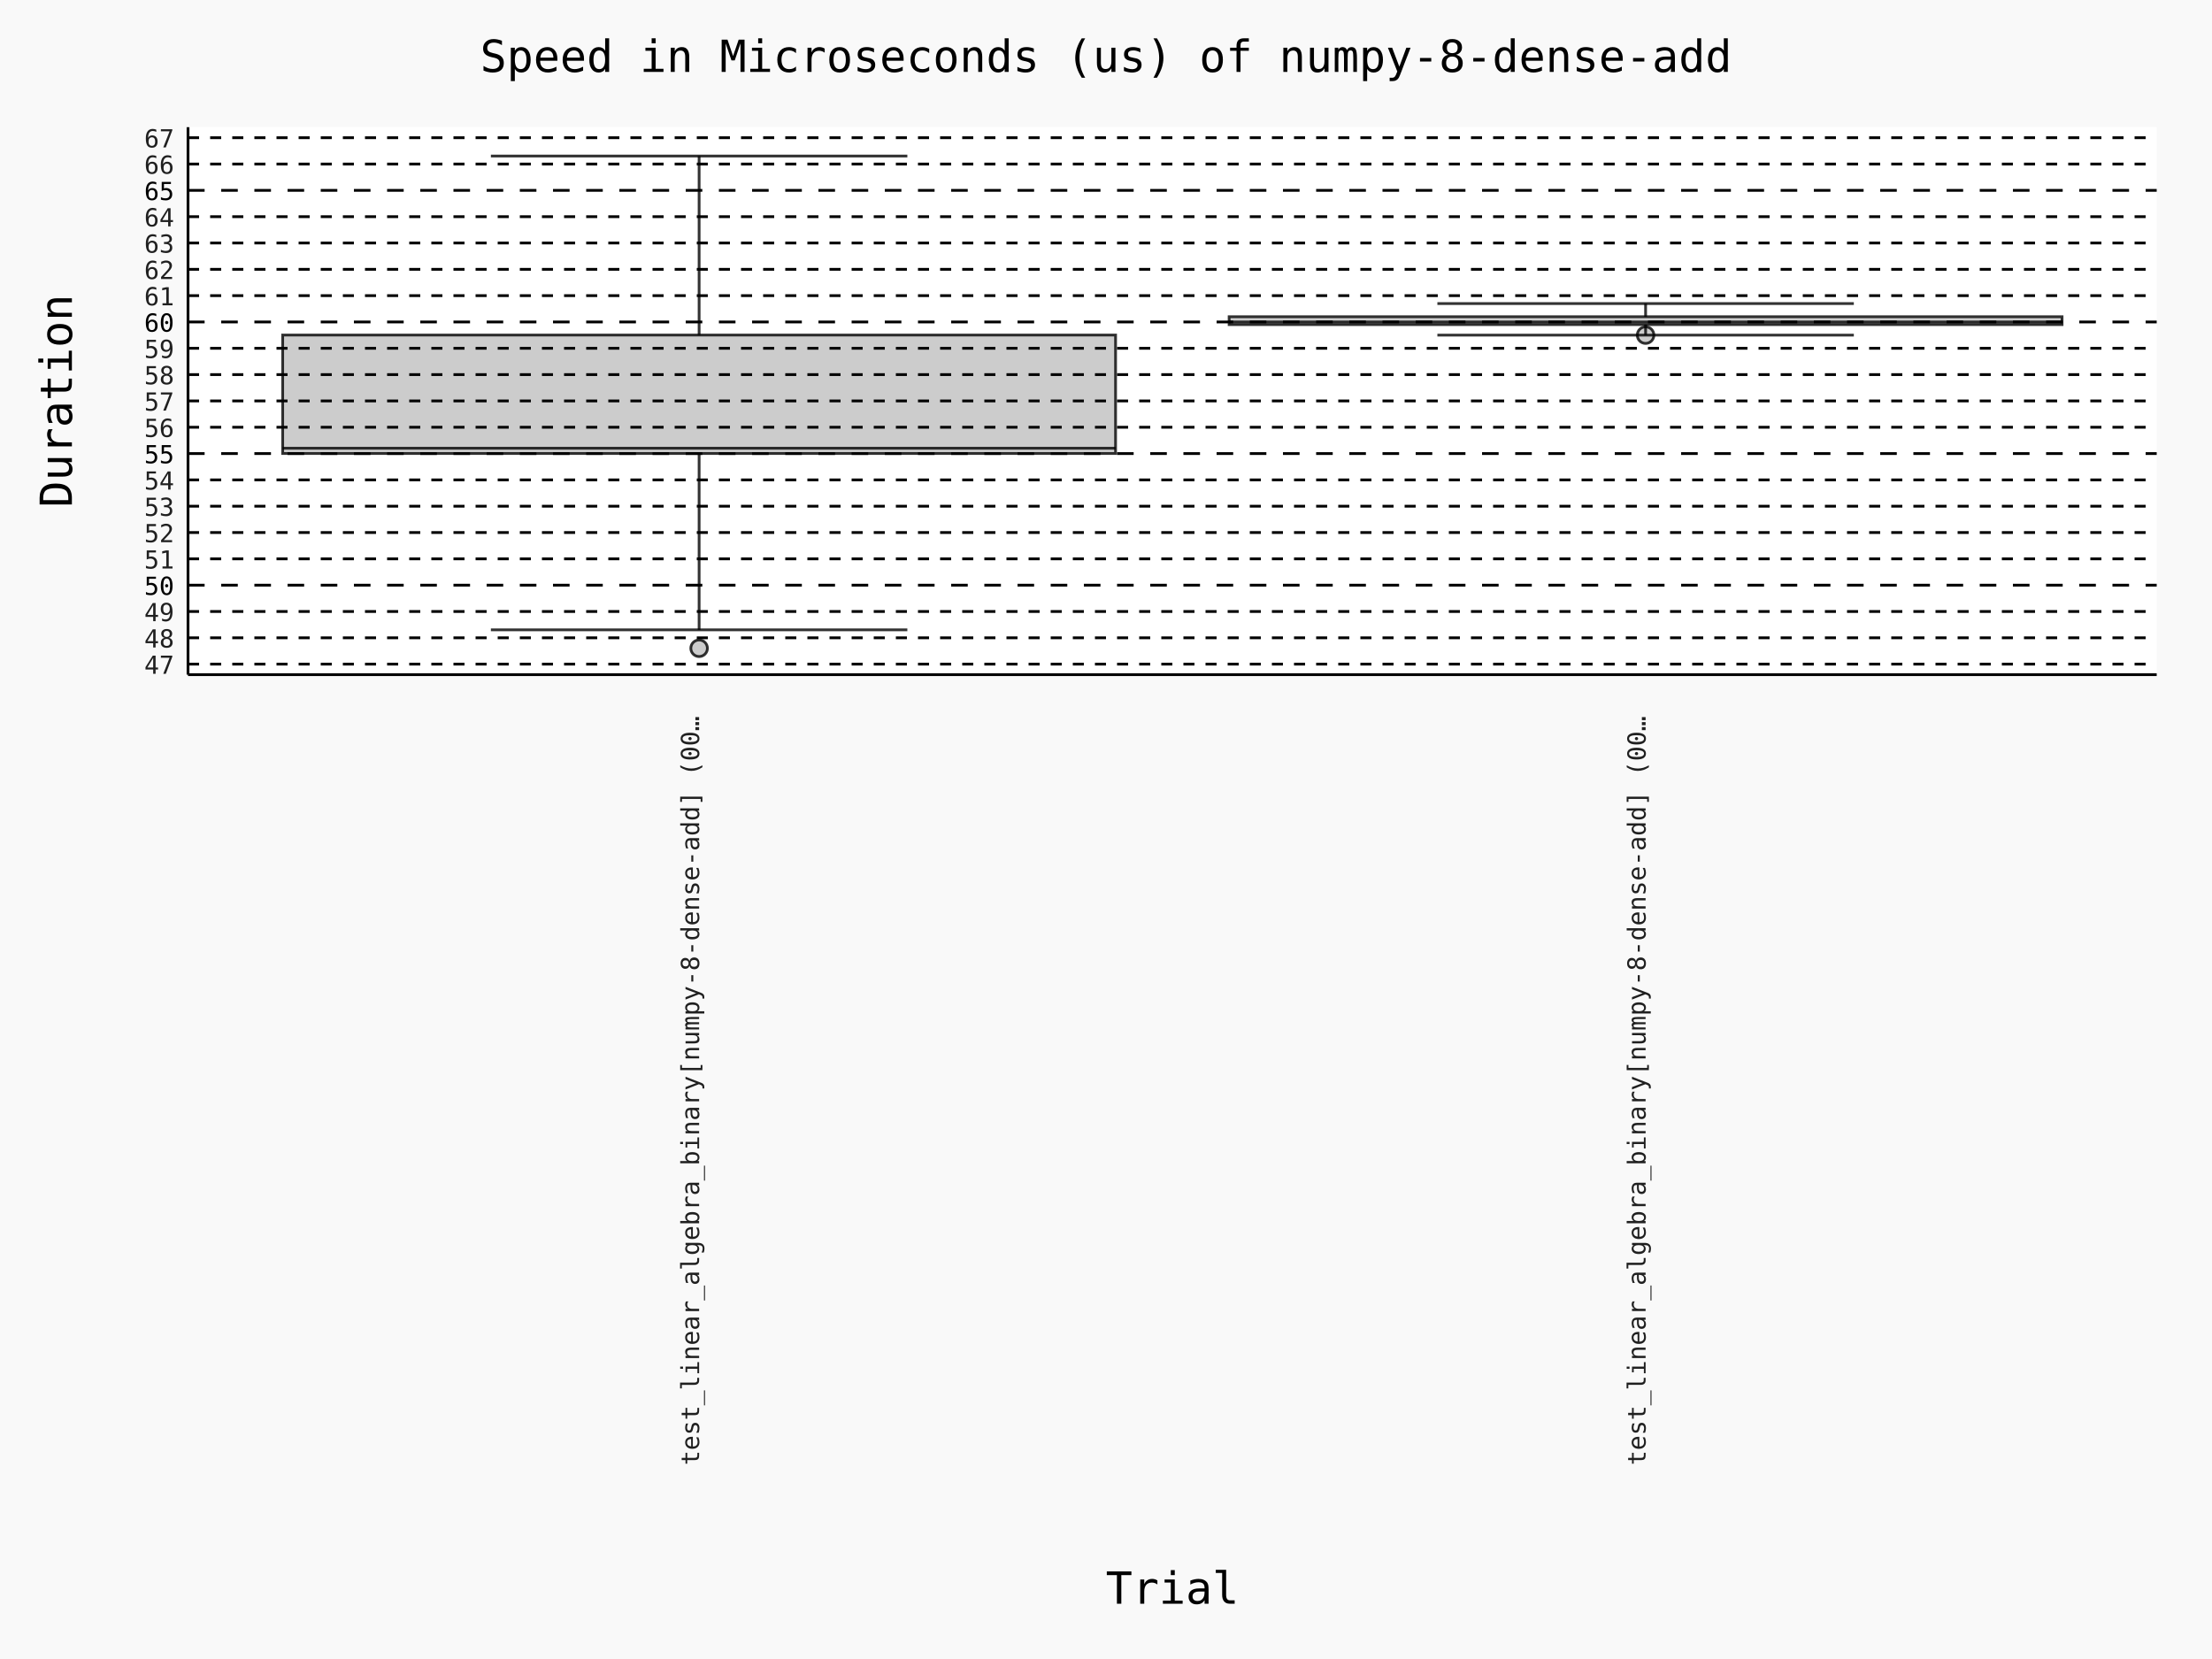
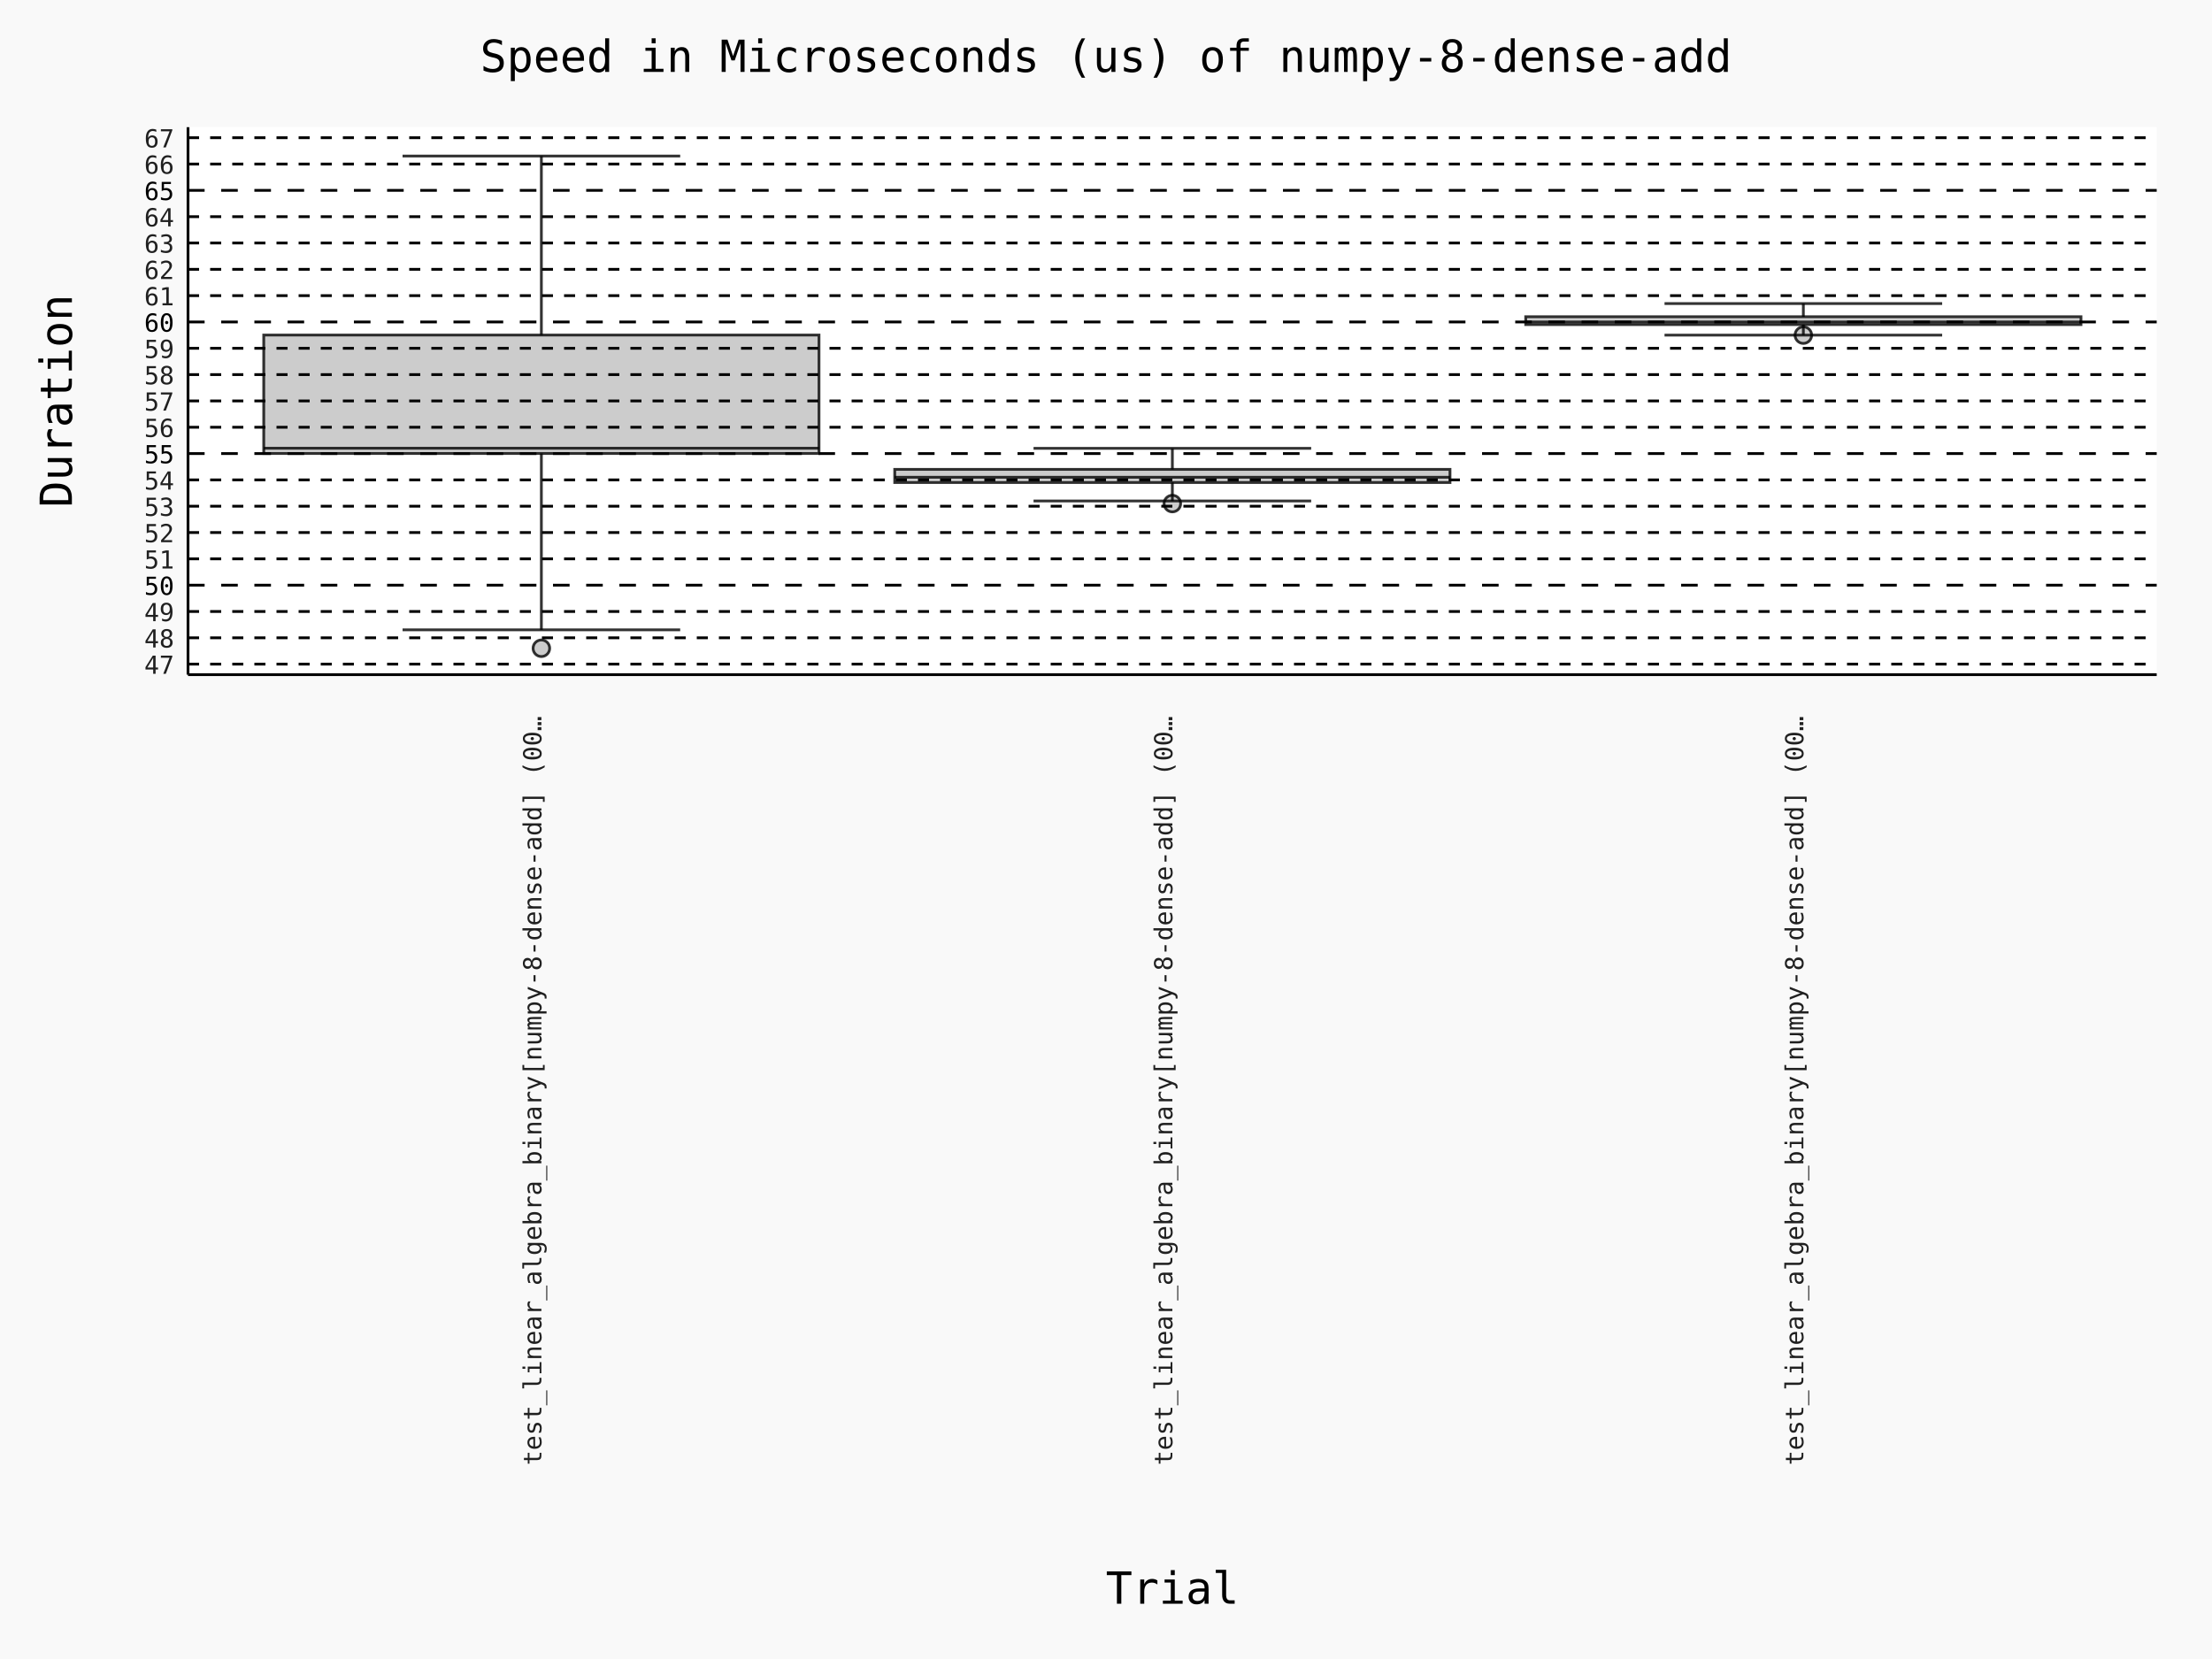
- <svg xmlns="http://www.w3.org/2000/svg" id="chart-6d4ace03-4303-4918-ba49-92ae164a5a1f" class="pygal-chart" viewBox="0 0 800 600">
+ <svg xmlns="http://www.w3.org/2000/svg" id="chart-86667217-11dd-4c6a-8aa3-e2fa12ff98f0" class="pygal-chart" viewBox="0 0 800 600">
  <defs>
-     <style type="text/css">#chart-6d4ace03-4303-4918-ba49-92ae164a5a1f{-webkit-user-select:none;-webkit-font-smoothing:antialiased;font-family:Consolas,"Deja Vu Sans Mono","Bitstream Vera Sans Mono","Courier New",monospace}#chart-6d4ace03-4303-4918-ba49-92ae164a5a1f .title{font-family:Consolas,"Deja Vu Sans Mono","Bitstream Vera Sans Mono","Courier New",monospace;font-size:16px}#chart-6d4ace03-4303-4918-ba49-92ae164a5a1f .legends .legend text{font-family:Consolas,"Deja Vu Sans Mono","Bitstream Vera Sans Mono","Courier New",monospace;font-size:14px}#chart-6d4ace03-4303-4918-ba49-92ae164a5a1f .axis text{font-family:Consolas,"Deja Vu Sans Mono","Bitstream Vera Sans Mono","Courier New",monospace;font-size:10px}#chart-6d4ace03-4303-4918-ba49-92ae164a5a1f .axis text.major{font-family:Consolas,"Deja Vu Sans Mono","Bitstream Vera Sans Mono","Courier New",monospace;font-size:10px}#chart-6d4ace03-4303-4918-ba49-92ae164a5a1f .text-overlay text.value{font-family:Consolas,"Deja Vu Sans Mono","Bitstream Vera Sans Mono","Courier New",monospace;font-size:16px}#chart-6d4ace03-4303-4918-ba49-92ae164a5a1f .text-overlay text.label{font-family:Consolas,"Deja Vu Sans Mono","Bitstream Vera Sans Mono","Courier New",monospace;font-size:10px}#chart-6d4ace03-4303-4918-ba49-92ae164a5a1f .tooltip{font-family:Consolas,"Deja Vu Sans Mono","Bitstream Vera Sans Mono","Courier New",monospace;font-size:14px}#chart-6d4ace03-4303-4918-ba49-92ae164a5a1f text.no_data{font-family:Consolas,"Deja Vu Sans Mono","Bitstream Vera Sans Mono","Courier New",monospace;font-size:64px}
- #chart-6d4ace03-4303-4918-ba49-92ae164a5a1f{background-color:rgba(249,249,249,1)}#chart-6d4ace03-4303-4918-ba49-92ae164a5a1f path,#chart-6d4ace03-4303-4918-ba49-92ae164a5a1f line,#chart-6d4ace03-4303-4918-ba49-92ae164a5a1f rect,#chart-6d4ace03-4303-4918-ba49-92ae164a5a1f circle{-webkit-transition:150ms;-moz-transition:150ms;transition:150ms}#chart-6d4ace03-4303-4918-ba49-92ae164a5a1f .graph &gt; .background{fill:rgba(249,249,249,1)}#chart-6d4ace03-4303-4918-ba49-92ae164a5a1f .plot &gt; .background{fill:rgba(255,255,255,1)}#chart-6d4ace03-4303-4918-ba49-92ae164a5a1f .graph{fill:rgba(0,0,0,.87)}#chart-6d4ace03-4303-4918-ba49-92ae164a5a1f text.no_data{fill:rgba(0,0,0,1)}#chart-6d4ace03-4303-4918-ba49-92ae164a5a1f .title{fill:rgba(0,0,0,1)}#chart-6d4ace03-4303-4918-ba49-92ae164a5a1f .legends .legend text{fill:rgba(0,0,0,.87)}#chart-6d4ace03-4303-4918-ba49-92ae164a5a1f .legends .legend:hover text{fill:rgba(0,0,0,1)}#chart-6d4ace03-4303-4918-ba49-92ae164a5a1f .axis .line{stroke:rgba(0,0,0,1)}#chart-6d4ace03-4303-4918-ba49-92ae164a5a1f .axis .guide.line{stroke:rgba(0,0,0,.54)}#chart-6d4ace03-4303-4918-ba49-92ae164a5a1f .axis .major.line{stroke:rgba(0,0,0,.87)}#chart-6d4ace03-4303-4918-ba49-92ae164a5a1f .axis text.major{fill:rgba(0,0,0,1)}#chart-6d4ace03-4303-4918-ba49-92ae164a5a1f .axis.y .guides:hover .guide.line,#chart-6d4ace03-4303-4918-ba49-92ae164a5a1f .line-graph .axis.x .guides:hover .guide.line,#chart-6d4ace03-4303-4918-ba49-92ae164a5a1f .stackedline-graph .axis.x .guides:hover .guide.line,#chart-6d4ace03-4303-4918-ba49-92ae164a5a1f .xy-graph .axis.x .guides:hover .guide.line{stroke:rgba(0,0,0,1)}#chart-6d4ace03-4303-4918-ba49-92ae164a5a1f .axis .guides:hover text{fill:rgba(0,0,0,1)}#chart-6d4ace03-4303-4918-ba49-92ae164a5a1f .reactive{fill-opacity:.7;stroke-opacity:.8;stroke-width:1}#chart-6d4ace03-4303-4918-ba49-92ae164a5a1f .ci{stroke:rgba(0,0,0,.87)}#chart-6d4ace03-4303-4918-ba49-92ae164a5a1f .reactive.active,#chart-6d4ace03-4303-4918-ba49-92ae164a5a1f .active .reactive{fill-opacity:.8;stroke-opacity:.9;stroke-width:4}#chart-6d4ace03-4303-4918-ba49-92ae164a5a1f .ci .reactive.active{stroke-width:1.5}#chart-6d4ace03-4303-4918-ba49-92ae164a5a1f .series text{fill:rgba(0,0,0,1)}#chart-6d4ace03-4303-4918-ba49-92ae164a5a1f .tooltip rect{fill:rgba(255,255,255,1);stroke:rgba(0,0,0,1);-webkit-transition:opacity 150ms;-moz-transition:opacity 150ms;transition:opacity 150ms}#chart-6d4ace03-4303-4918-ba49-92ae164a5a1f .tooltip .label{fill:rgba(0,0,0,.87)}#chart-6d4ace03-4303-4918-ba49-92ae164a5a1f .tooltip .label{fill:rgba(0,0,0,.87)}#chart-6d4ace03-4303-4918-ba49-92ae164a5a1f .tooltip .legend{font-size:.8em;fill:rgba(0,0,0,.54)}#chart-6d4ace03-4303-4918-ba49-92ae164a5a1f .tooltip .x_label{font-size:.6em;fill:rgba(0,0,0,1)}#chart-6d4ace03-4303-4918-ba49-92ae164a5a1f .tooltip .xlink{font-size:.5em;text-decoration:underline}#chart-6d4ace03-4303-4918-ba49-92ae164a5a1f .tooltip .value{font-size:1.5em}#chart-6d4ace03-4303-4918-ba49-92ae164a5a1f .bound{font-size:.5em}#chart-6d4ace03-4303-4918-ba49-92ae164a5a1f .max-value{font-size:.75em;fill:rgba(0,0,0,.54)}#chart-6d4ace03-4303-4918-ba49-92ae164a5a1f .map-element{fill:rgba(255,255,255,1);stroke:rgba(0,0,0,.54) !important}#chart-6d4ace03-4303-4918-ba49-92ae164a5a1f .map-element .reactive{fill-opacity:inherit;stroke-opacity:inherit}#chart-6d4ace03-4303-4918-ba49-92ae164a5a1f .color-0,#chart-6d4ace03-4303-4918-ba49-92ae164a5a1f .color-0 a:visited{stroke:#000000;fill:#000000}#chart-6d4ace03-4303-4918-ba49-92ae164a5a1f .color-1,#chart-6d4ace03-4303-4918-ba49-92ae164a5a1f .color-1 a:visited{stroke:#000000;fill:#000000}#chart-6d4ace03-4303-4918-ba49-92ae164a5a1f .text-overlay .color-0 text{fill:white}#chart-6d4ace03-4303-4918-ba49-92ae164a5a1f .text-overlay .color-1 text{fill:white}
- #chart-6d4ace03-4303-4918-ba49-92ae164a5a1f text.no_data{text-anchor:middle}#chart-6d4ace03-4303-4918-ba49-92ae164a5a1f .guide.line{fill:none}#chart-6d4ace03-4303-4918-ba49-92ae164a5a1f .centered{text-anchor:middle}#chart-6d4ace03-4303-4918-ba49-92ae164a5a1f .title{text-anchor:middle}#chart-6d4ace03-4303-4918-ba49-92ae164a5a1f .legends .legend text{fill-opacity:1}#chart-6d4ace03-4303-4918-ba49-92ae164a5a1f .axis.x text{text-anchor:middle}#chart-6d4ace03-4303-4918-ba49-92ae164a5a1f .axis.x:not(.web) text[transform]{text-anchor:start}#chart-6d4ace03-4303-4918-ba49-92ae164a5a1f .axis.x:not(.web) text[transform].backwards{text-anchor:end}#chart-6d4ace03-4303-4918-ba49-92ae164a5a1f .axis.y text{text-anchor:end}#chart-6d4ace03-4303-4918-ba49-92ae164a5a1f .axis.y text[transform].backwards{text-anchor:start}#chart-6d4ace03-4303-4918-ba49-92ae164a5a1f .axis.y2 text{text-anchor:start}#chart-6d4ace03-4303-4918-ba49-92ae164a5a1f .axis.y2 text[transform].backwards{text-anchor:end}#chart-6d4ace03-4303-4918-ba49-92ae164a5a1f .axis .guide.line{stroke-dasharray:4,4;stroke:black}#chart-6d4ace03-4303-4918-ba49-92ae164a5a1f .axis .major.guide.line{stroke-dasharray:6,6;stroke:black}#chart-6d4ace03-4303-4918-ba49-92ae164a5a1f .horizontal .axis.y .guide.line,#chart-6d4ace03-4303-4918-ba49-92ae164a5a1f .horizontal .axis.y2 .guide.line,#chart-6d4ace03-4303-4918-ba49-92ae164a5a1f .vertical .axis.x .guide.line{opacity:0}#chart-6d4ace03-4303-4918-ba49-92ae164a5a1f .horizontal .axis.always_show .guide.line,#chart-6d4ace03-4303-4918-ba49-92ae164a5a1f .vertical .axis.always_show .guide.line{opacity:1 !important}#chart-6d4ace03-4303-4918-ba49-92ae164a5a1f .axis.y .guides:hover .guide.line,#chart-6d4ace03-4303-4918-ba49-92ae164a5a1f .axis.y2 .guides:hover .guide.line,#chart-6d4ace03-4303-4918-ba49-92ae164a5a1f .axis.x .guides:hover .guide.line{opacity:1}#chart-6d4ace03-4303-4918-ba49-92ae164a5a1f .axis .guides:hover text{opacity:1}#chart-6d4ace03-4303-4918-ba49-92ae164a5a1f .nofill{fill:none}#chart-6d4ace03-4303-4918-ba49-92ae164a5a1f .subtle-fill{fill-opacity:.2}#chart-6d4ace03-4303-4918-ba49-92ae164a5a1f .dot{stroke-width:1px;fill-opacity:1;stroke-opacity:1}#chart-6d4ace03-4303-4918-ba49-92ae164a5a1f .dot.active{stroke-width:5px}#chart-6d4ace03-4303-4918-ba49-92ae164a5a1f .dot.negative{fill:transparent}#chart-6d4ace03-4303-4918-ba49-92ae164a5a1f text,#chart-6d4ace03-4303-4918-ba49-92ae164a5a1f tspan{stroke:none !important}#chart-6d4ace03-4303-4918-ba49-92ae164a5a1f .series text.active{opacity:1}#chart-6d4ace03-4303-4918-ba49-92ae164a5a1f .tooltip rect{fill-opacity:.95;stroke-width:.5}#chart-6d4ace03-4303-4918-ba49-92ae164a5a1f .tooltip text{fill-opacity:1}#chart-6d4ace03-4303-4918-ba49-92ae164a5a1f .showable{visibility:hidden}#chart-6d4ace03-4303-4918-ba49-92ae164a5a1f .showable.shown{visibility:visible}#chart-6d4ace03-4303-4918-ba49-92ae164a5a1f .gauge-background{fill:rgba(229,229,229,1);stroke:none}#chart-6d4ace03-4303-4918-ba49-92ae164a5a1f .bg-lines{stroke:rgba(249,249,249,1);stroke-width:2px}
+     <style type="text/css">#chart-86667217-11dd-4c6a-8aa3-e2fa12ff98f0{-webkit-user-select:none;-webkit-font-smoothing:antialiased;font-family:Consolas,"Deja Vu Sans Mono","Bitstream Vera Sans Mono","Courier New",monospace}#chart-86667217-11dd-4c6a-8aa3-e2fa12ff98f0 .title{font-family:Consolas,"Deja Vu Sans Mono","Bitstream Vera Sans Mono","Courier New",monospace;font-size:16px}#chart-86667217-11dd-4c6a-8aa3-e2fa12ff98f0 .legends .legend text{font-family:Consolas,"Deja Vu Sans Mono","Bitstream Vera Sans Mono","Courier New",monospace;font-size:14px}#chart-86667217-11dd-4c6a-8aa3-e2fa12ff98f0 .axis text{font-family:Consolas,"Deja Vu Sans Mono","Bitstream Vera Sans Mono","Courier New",monospace;font-size:10px}#chart-86667217-11dd-4c6a-8aa3-e2fa12ff98f0 .axis text.major{font-family:Consolas,"Deja Vu Sans Mono","Bitstream Vera Sans Mono","Courier New",monospace;font-size:10px}#chart-86667217-11dd-4c6a-8aa3-e2fa12ff98f0 .text-overlay text.value{font-family:Consolas,"Deja Vu Sans Mono","Bitstream Vera Sans Mono","Courier New",monospace;font-size:16px}#chart-86667217-11dd-4c6a-8aa3-e2fa12ff98f0 .text-overlay text.label{font-family:Consolas,"Deja Vu Sans Mono","Bitstream Vera Sans Mono","Courier New",monospace;font-size:10px}#chart-86667217-11dd-4c6a-8aa3-e2fa12ff98f0 .tooltip{font-family:Consolas,"Deja Vu Sans Mono","Bitstream Vera Sans Mono","Courier New",monospace;font-size:14px}#chart-86667217-11dd-4c6a-8aa3-e2fa12ff98f0 text.no_data{font-family:Consolas,"Deja Vu Sans Mono","Bitstream Vera Sans Mono","Courier New",monospace;font-size:64px}
+ #chart-86667217-11dd-4c6a-8aa3-e2fa12ff98f0{background-color:rgba(249,249,249,1)}#chart-86667217-11dd-4c6a-8aa3-e2fa12ff98f0 path,#chart-86667217-11dd-4c6a-8aa3-e2fa12ff98f0 line,#chart-86667217-11dd-4c6a-8aa3-e2fa12ff98f0 rect,#chart-86667217-11dd-4c6a-8aa3-e2fa12ff98f0 circle{-webkit-transition:150ms;-moz-transition:150ms;transition:150ms}#chart-86667217-11dd-4c6a-8aa3-e2fa12ff98f0 .graph &gt; .background{fill:rgba(249,249,249,1)}#chart-86667217-11dd-4c6a-8aa3-e2fa12ff98f0 .plot &gt; .background{fill:rgba(255,255,255,1)}#chart-86667217-11dd-4c6a-8aa3-e2fa12ff98f0 .graph{fill:rgba(0,0,0,.87)}#chart-86667217-11dd-4c6a-8aa3-e2fa12ff98f0 text.no_data{fill:rgba(0,0,0,1)}#chart-86667217-11dd-4c6a-8aa3-e2fa12ff98f0 .title{fill:rgba(0,0,0,1)}#chart-86667217-11dd-4c6a-8aa3-e2fa12ff98f0 .legends .legend text{fill:rgba(0,0,0,.87)}#chart-86667217-11dd-4c6a-8aa3-e2fa12ff98f0 .legends .legend:hover text{fill:rgba(0,0,0,1)}#chart-86667217-11dd-4c6a-8aa3-e2fa12ff98f0 .axis .line{stroke:rgba(0,0,0,1)}#chart-86667217-11dd-4c6a-8aa3-e2fa12ff98f0 .axis .guide.line{stroke:rgba(0,0,0,.54)}#chart-86667217-11dd-4c6a-8aa3-e2fa12ff98f0 .axis .major.line{stroke:rgba(0,0,0,.87)}#chart-86667217-11dd-4c6a-8aa3-e2fa12ff98f0 .axis text.major{fill:rgba(0,0,0,1)}#chart-86667217-11dd-4c6a-8aa3-e2fa12ff98f0 .axis.y .guides:hover .guide.line,#chart-86667217-11dd-4c6a-8aa3-e2fa12ff98f0 .line-graph .axis.x .guides:hover .guide.line,#chart-86667217-11dd-4c6a-8aa3-e2fa12ff98f0 .stackedline-graph .axis.x .guides:hover .guide.line,#chart-86667217-11dd-4c6a-8aa3-e2fa12ff98f0 .xy-graph .axis.x .guides:hover .guide.line{stroke:rgba(0,0,0,1)}#chart-86667217-11dd-4c6a-8aa3-e2fa12ff98f0 .axis .guides:hover text{fill:rgba(0,0,0,1)}#chart-86667217-11dd-4c6a-8aa3-e2fa12ff98f0 .reactive{fill-opacity:.7;stroke-opacity:.8;stroke-width:1}#chart-86667217-11dd-4c6a-8aa3-e2fa12ff98f0 .ci{stroke:rgba(0,0,0,.87)}#chart-86667217-11dd-4c6a-8aa3-e2fa12ff98f0 .reactive.active,#chart-86667217-11dd-4c6a-8aa3-e2fa12ff98f0 .active .reactive{fill-opacity:.8;stroke-opacity:.9;stroke-width:4}#chart-86667217-11dd-4c6a-8aa3-e2fa12ff98f0 .ci .reactive.active{stroke-width:1.5}#chart-86667217-11dd-4c6a-8aa3-e2fa12ff98f0 .series text{fill:rgba(0,0,0,1)}#chart-86667217-11dd-4c6a-8aa3-e2fa12ff98f0 .tooltip rect{fill:rgba(255,255,255,1);stroke:rgba(0,0,0,1);-webkit-transition:opacity 150ms;-moz-transition:opacity 150ms;transition:opacity 150ms}#chart-86667217-11dd-4c6a-8aa3-e2fa12ff98f0 .tooltip .label{fill:rgba(0,0,0,.87)}#chart-86667217-11dd-4c6a-8aa3-e2fa12ff98f0 .tooltip .label{fill:rgba(0,0,0,.87)}#chart-86667217-11dd-4c6a-8aa3-e2fa12ff98f0 .tooltip .legend{font-size:.8em;fill:rgba(0,0,0,.54)}#chart-86667217-11dd-4c6a-8aa3-e2fa12ff98f0 .tooltip .x_label{font-size:.6em;fill:rgba(0,0,0,1)}#chart-86667217-11dd-4c6a-8aa3-e2fa12ff98f0 .tooltip .xlink{font-size:.5em;text-decoration:underline}#chart-86667217-11dd-4c6a-8aa3-e2fa12ff98f0 .tooltip .value{font-size:1.5em}#chart-86667217-11dd-4c6a-8aa3-e2fa12ff98f0 .bound{font-size:.5em}#chart-86667217-11dd-4c6a-8aa3-e2fa12ff98f0 .max-value{font-size:.75em;fill:rgba(0,0,0,.54)}#chart-86667217-11dd-4c6a-8aa3-e2fa12ff98f0 .map-element{fill:rgba(255,255,255,1);stroke:rgba(0,0,0,.54) !important}#chart-86667217-11dd-4c6a-8aa3-e2fa12ff98f0 .map-element .reactive{fill-opacity:inherit;stroke-opacity:inherit}#chart-86667217-11dd-4c6a-8aa3-e2fa12ff98f0 .color-0,#chart-86667217-11dd-4c6a-8aa3-e2fa12ff98f0 .color-0 a:visited{stroke:#000000;fill:#000000}#chart-86667217-11dd-4c6a-8aa3-e2fa12ff98f0 .color-1,#chart-86667217-11dd-4c6a-8aa3-e2fa12ff98f0 .color-1 a:visited{stroke:#000000;fill:#000000}#chart-86667217-11dd-4c6a-8aa3-e2fa12ff98f0 .color-2,#chart-86667217-11dd-4c6a-8aa3-e2fa12ff98f0 .color-2 a:visited{stroke:#000000;fill:#000000}#chart-86667217-11dd-4c6a-8aa3-e2fa12ff98f0 .text-overlay .color-0 text{fill:white}#chart-86667217-11dd-4c6a-8aa3-e2fa12ff98f0 .text-overlay .color-1 text{fill:white}#chart-86667217-11dd-4c6a-8aa3-e2fa12ff98f0 .text-overlay .color-2 text{fill:white}
+ #chart-86667217-11dd-4c6a-8aa3-e2fa12ff98f0 text.no_data{text-anchor:middle}#chart-86667217-11dd-4c6a-8aa3-e2fa12ff98f0 .guide.line{fill:none}#chart-86667217-11dd-4c6a-8aa3-e2fa12ff98f0 .centered{text-anchor:middle}#chart-86667217-11dd-4c6a-8aa3-e2fa12ff98f0 .title{text-anchor:middle}#chart-86667217-11dd-4c6a-8aa3-e2fa12ff98f0 .legends .legend text{fill-opacity:1}#chart-86667217-11dd-4c6a-8aa3-e2fa12ff98f0 .axis.x text{text-anchor:middle}#chart-86667217-11dd-4c6a-8aa3-e2fa12ff98f0 .axis.x:not(.web) text[transform]{text-anchor:start}#chart-86667217-11dd-4c6a-8aa3-e2fa12ff98f0 .axis.x:not(.web) text[transform].backwards{text-anchor:end}#chart-86667217-11dd-4c6a-8aa3-e2fa12ff98f0 .axis.y text{text-anchor:end}#chart-86667217-11dd-4c6a-8aa3-e2fa12ff98f0 .axis.y text[transform].backwards{text-anchor:start}#chart-86667217-11dd-4c6a-8aa3-e2fa12ff98f0 .axis.y2 text{text-anchor:start}#chart-86667217-11dd-4c6a-8aa3-e2fa12ff98f0 .axis.y2 text[transform].backwards{text-anchor:end}#chart-86667217-11dd-4c6a-8aa3-e2fa12ff98f0 .axis .guide.line{stroke-dasharray:4,4;stroke:black}#chart-86667217-11dd-4c6a-8aa3-e2fa12ff98f0 .axis .major.guide.line{stroke-dasharray:6,6;stroke:black}#chart-86667217-11dd-4c6a-8aa3-e2fa12ff98f0 .horizontal .axis.y .guide.line,#chart-86667217-11dd-4c6a-8aa3-e2fa12ff98f0 .horizontal .axis.y2 .guide.line,#chart-86667217-11dd-4c6a-8aa3-e2fa12ff98f0 .vertical .axis.x .guide.line{opacity:0}#chart-86667217-11dd-4c6a-8aa3-e2fa12ff98f0 .horizontal .axis.always_show .guide.line,#chart-86667217-11dd-4c6a-8aa3-e2fa12ff98f0 .vertical .axis.always_show .guide.line{opacity:1 !important}#chart-86667217-11dd-4c6a-8aa3-e2fa12ff98f0 .axis.y .guides:hover .guide.line,#chart-86667217-11dd-4c6a-8aa3-e2fa12ff98f0 .axis.y2 .guides:hover .guide.line,#chart-86667217-11dd-4c6a-8aa3-e2fa12ff98f0 .axis.x .guides:hover .guide.line{opacity:1}#chart-86667217-11dd-4c6a-8aa3-e2fa12ff98f0 .axis .guides:hover text{opacity:1}#chart-86667217-11dd-4c6a-8aa3-e2fa12ff98f0 .nofill{fill:none}#chart-86667217-11dd-4c6a-8aa3-e2fa12ff98f0 .subtle-fill{fill-opacity:.2}#chart-86667217-11dd-4c6a-8aa3-e2fa12ff98f0 .dot{stroke-width:1px;fill-opacity:1;stroke-opacity:1}#chart-86667217-11dd-4c6a-8aa3-e2fa12ff98f0 .dot.active{stroke-width:5px}#chart-86667217-11dd-4c6a-8aa3-e2fa12ff98f0 .dot.negative{fill:transparent}#chart-86667217-11dd-4c6a-8aa3-e2fa12ff98f0 text,#chart-86667217-11dd-4c6a-8aa3-e2fa12ff98f0 tspan{stroke:none !important}#chart-86667217-11dd-4c6a-8aa3-e2fa12ff98f0 .series text.active{opacity:1}#chart-86667217-11dd-4c6a-8aa3-e2fa12ff98f0 .tooltip rect{fill-opacity:.95;stroke-width:.5}#chart-86667217-11dd-4c6a-8aa3-e2fa12ff98f0 .tooltip text{fill-opacity:1}#chart-86667217-11dd-4c6a-8aa3-e2fa12ff98f0 .showable{visibility:hidden}#chart-86667217-11dd-4c6a-8aa3-e2fa12ff98f0 .showable.shown{visibility:visible}#chart-86667217-11dd-4c6a-8aa3-e2fa12ff98f0 .gauge-background{fill:rgba(229,229,229,1);stroke:none}#chart-86667217-11dd-4c6a-8aa3-e2fa12ff98f0 .bg-lines{stroke:rgba(249,249,249,1);stroke-width:2px}
.tooltip .value{font-size:1em !important}.axis text{font-size:9px !important}</style>
  </defs>
  <g class="graph custombox-graph vertical">
    <rect x="0" y="0" width="800" height="600" class="background" />
    <g transform="translate(68, 46)" class="plot">
      <rect x="0" y="0" width="712.0" height="198.0" class="background" />
      <g class="axis y always_show">
        <path d="M0 198 h712" class="line" />
        <g class="guides">
          <path d="M0 194.192 h712" class="guide line" />
          <text x="-5" y="197.692" class="">47</text>
        </g>
        <g class="guides">
          <path d="M0 184.673 h712" class="guide line" />
          <text x="-5" y="188.173" class="">48</text>
        </g>
        <g class="guides">
          <path d="M0 175.154 h712" class="guide line" />
          <text x="-5" y="178.654" class="">49</text>
        </g>
        <g class="guides">
          <path d="M0 165.635 h712" class="major guide line" />
          <text x="-5" y="169.135" class="major">50</text>
        </g>
        <g class="guides">
          <path d="M0 156.115 h712" class="guide line" />
          <text x="-5" y="159.615" class="">51</text>
        </g>
        <g class="guides">
          <path d="M0 146.596 h712" class="guide line" />
          <text x="-5" y="150.096" class="">52</text>
        </g>
        <g class="guides">
          <path d="M0 137.077 h712" class="guide line" />
          <text x="-5" y="140.577" class="">53</text>
        </g>
        <g class="guides">
          <path d="M0 127.558 h712" class="guide line" />
          <text x="-5" y="131.058" class="">54</text>
        </g>
        <g class="guides">
          <path d="M0 118.038 h712" class="major guide line" />
          <text x="-5" y="121.538" class="major">55</text>
        </g>
        <g class="guides">
          <path d="M0 108.519 h712" class="guide line" />
          <text x="-5" y="112.019" class="">56</text>
        </g>
        <g class="guides">
          <path d="M0 99 h712" class="guide line" />
          <text x="-5" y="102.5" class="">57</text>
        </g>
        <g class="guides">
          <path d="M0 89.481 h712" class="guide line" />
          <text x="-5" y="92.981" class="">58</text>
        </g>
        <g class="guides">
          <path d="M0 79.962 h712" class="guide line" />
          <text x="-5" y="83.462" class="">59</text>
        </g>
        <g class="guides">
          <path d="M0 70.442 h712" class="major guide line" />
          <text x="-5" y="73.942" class="major">60</text>
        </g>
        <g class="guides">
          <path d="M0 60.923 h712" class="guide line" />
          <text x="-5" y="64.423" class="">61</text>
        </g>
        <g class="guides">
          <path d="M0 51.404 h712" class="guide line" />
          <text x="-5" y="54.904" class="">62</text>
        </g>
        <g class="guides">
          <path d="M0 41.885 h712" class="guide line" />
          <text x="-5" y="45.385" class="">63</text>
        </g>
        <g class="guides">
          <path d="M0 32.365 h712" class="guide line" />
          <text x="-5" y="35.865" class="">64</text>
        </g>
        <g class="guides">
          <path d="M0 22.846 h712" class="major guide line" />
          <text x="-5" y="26.346" class="major">65</text>
        </g>
        <g class="guides">
          <path d="M0 13.327 h712" class="guide line" />
          <text x="-5" y="16.827" class="">66</text>
        </g>
        <g class="guides">
          <path d="M0 3.808 h712" class="guide line" />
          <text x="-5" y="7.308" class="">67</text>
        </g>
      </g>
      <g class="axis x">
        <path d="M0 0 v198" class="line" />
        <g class="guides">
-           <path d="M184.846 0 v198" class="guide line" />
-           <text x="184.846" y="213.0" class="backwards" transform="rotate(270 184.8462 213)">test_linear_algebra_binary[numpy-8-dense-add] (00…</text>
+           <path d="M127.795 0 v198" class="guide line" />
+           <text x="127.795" y="213.0" class="backwards" transform="rotate(270 127.7949 213)">test_linear_algebra_binary[numpy-8-dense-add] (00…</text>
        </g>
        <g class="guides">
-           <path d="M527.154 0 v198" class="guide line" />
-           <text x="527.154" y="213.0" class="backwards" transform="rotate(270 527.1538 213)">test_linear_algebra_binary[numpy-8-dense-add] (00…</text>
+           <path d="M356 0 v198" class="guide line" />
+           <text x="356.0" y="213.0" class="backwards" transform="rotate(270 356 213)">test_linear_algebra_binary[numpy-8-dense-add] (00…</text>
+         </g>
+         <g class="guides">
+           <path d="M584.205 0 v198" class="guide line" />
+           <text x="584.205" y="213.0" class="backwards" transform="rotate(270 584.2051 213)">test_linear_algebra_binary[numpy-8-dense-add] (00…</text>
        </g>
      </g>
      <g class="series serie-0 color-0">
        <g class="boxes">
          <g class="box">
-             <path stroke-width="3" d="M109.538 181.789 L260.154 181.789" class="reactive tooltip-trigger" />
-             <path stroke-width="3" d="M34.231 116.106 L335.462 116.106" class="reactive tooltip-trigger" />
-             <path stroke-width="3" d="M109.538 10.433 L260.154 10.433" class="reactive tooltip-trigger" />
-             <path stroke-width="2" d="M184.846 181.789 L184.846 118.01" class="reactive tooltip-trigger" />
-             <path stroke-width="2" d="M184.846 10.433 L184.846 75.173" class="reactive tooltip-trigger" />
-             <rect x="34.231" y="75.173" height="42.837" width="301.231" class="subtle-fill reactive tooltip-trigger" />
-             <circle cx="184.846" cy="188.452" r="3" class="subtle-fill reactive tooltip-trigger" />
-             <circle cx="184.846" cy="-224.701" r="3" class="subtle-fill reactive tooltip-trigger" />
+             <path stroke-width="3" d="M77.59 181.789 L178 181.789" class="reactive tooltip-trigger" />
+             <path stroke-width="3" d="M27.385 116.106 L228.205 116.106" class="reactive tooltip-trigger" />
+             <path stroke-width="3" d="M77.59 10.433 L178 10.433" class="reactive tooltip-trigger" />
+             <path stroke-width="2" d="M127.795 181.789 L127.795 118.01" class="reactive tooltip-trigger" />
+             <path stroke-width="2" d="M127.795 10.433 L127.795 75.173" class="reactive tooltip-trigger" />
+             <rect x="27.385" y="75.173" height="42.837" width="200.821" class="subtle-fill reactive tooltip-trigger" />
+             <circle cx="127.795" cy="188.452" r="3" class="subtle-fill reactive tooltip-trigger" />
+             <circle cx="127.795" cy="-224.701" r="3" class="subtle-fill reactive tooltip-trigger" />
          </g>
        </g>
      </g>
      <g class="series serie-1 color-1">
        <g class="boxes">
          <g class="box">
-             <path stroke-width="3" d="M451.846 75.202 L602.462 75.202" class="reactive tooltip-trigger" />
-             <path stroke-width="3" d="M376.538 70.442 L677.769 70.442" class="reactive tooltip-trigger" />
-             <path stroke-width="3" d="M451.846 63.788 L602.462 63.788" class="reactive tooltip-trigger" />
-             <path stroke-width="2" d="M527.154 75.202 L527.154 71.394" class="reactive tooltip-trigger" />
-             <path stroke-width="2" d="M527.154 63.788 L527.154 68.548" class="reactive tooltip-trigger" />
-             <rect x="376.538" y="68.548" height="2.846" width="301.231" class="subtle-fill reactive tooltip-trigger" />
-             <circle cx="527.154" cy="75.202" r="3" class="subtle-fill reactive tooltip-trigger" />
-             <circle cx="527.154" cy="-3548.76" r="3" class="subtle-fill reactive tooltip-trigger" />
+             <path stroke-width="3" d="M305.795 135.183 L406.205 135.183" class="reactive tooltip-trigger" />
+             <path stroke-width="3" d="M255.59 126.606 L456.41 126.606" class="reactive tooltip-trigger" />
+             <path stroke-width="3" d="M305.795 116.144 L406.205 116.144" class="reactive tooltip-trigger" />
+             <path stroke-width="2" d="M356 135.183 L356 128.51" class="reactive tooltip-trigger" />
+             <path stroke-width="2" d="M356 116.144 L356 123.75" class="reactive tooltip-trigger" />
+             <rect x="255.59" y="123.75" height="4.76" width="200.821" class="subtle-fill reactive tooltip-trigger" />
+             <circle cx="356" cy="136.125" r="3" class="subtle-fill reactive tooltip-trigger" />
+             <circle cx="356" cy="-100.904" r="3" class="subtle-fill reactive tooltip-trigger" />
+           </g>
+         </g>
+       </g>
+       <g class="series serie-2 color-2">
+         <g class="boxes">
+           <g class="box">
+             <path stroke-width="3" d="M534 75.202 L634.41 75.202" class="reactive tooltip-trigger" />
+             <path stroke-width="3" d="M483.795 70.442 L684.615 70.442" class="reactive tooltip-trigger" />
+             <path stroke-width="3" d="M534 63.788 L634.41 63.788" class="reactive tooltip-trigger" />
+             <path stroke-width="2" d="M584.205 75.202 L584.205 71.394" class="reactive tooltip-trigger" />
+             <path stroke-width="2" d="M584.205 63.788 L584.205 68.548" class="reactive tooltip-trigger" />
+             <rect x="483.795" y="68.548" height="2.846" width="200.821" class="subtle-fill reactive tooltip-trigger" />
+             <circle cx="584.205" cy="75.202" r="3" class="subtle-fill reactive tooltip-trigger" />
+             <circle cx="584.205" cy="-3548.76" r="3" class="subtle-fill reactive tooltip-trigger" />
          </g>
        </g>
      </g>
    </g>
    <g class="titles">
      <text x="400.0" y="26" class="title plot_title">Speed in Microseconds (us) of numpy-8-dense-add</text>
      <text x="424.0" y="580.0" class="title">Trial</text>
      <text x="0" y="171.0" class="title" transform="rotate(-90 0 145)">Duration</text>
    </g>
    <g transform="translate(68, 46)" class="plot overlay">
      <g class="series serie-0 color-0" />
      <g class="series serie-1 color-1" />
+       <g class="series serie-2 color-2" />
    </g>
    <g transform="translate(68, 46)" class="plot text-overlay">
      <g class="series serie-0 color-0" />
      <g class="series serie-1 color-1" />
+       <g class="series serie-2 color-2" />
    </g>
    <g transform="translate(68, 46)" class="plot tooltip-overlay">
      <g transform="translate(0 0)" style="opacity: 0" class="tooltip">
        <rect rx="0" ry="0" width="0" height="0" class="tooltip-box" />
        <g class="text" />
      </g>
    </g>
  </g>
</svg>
